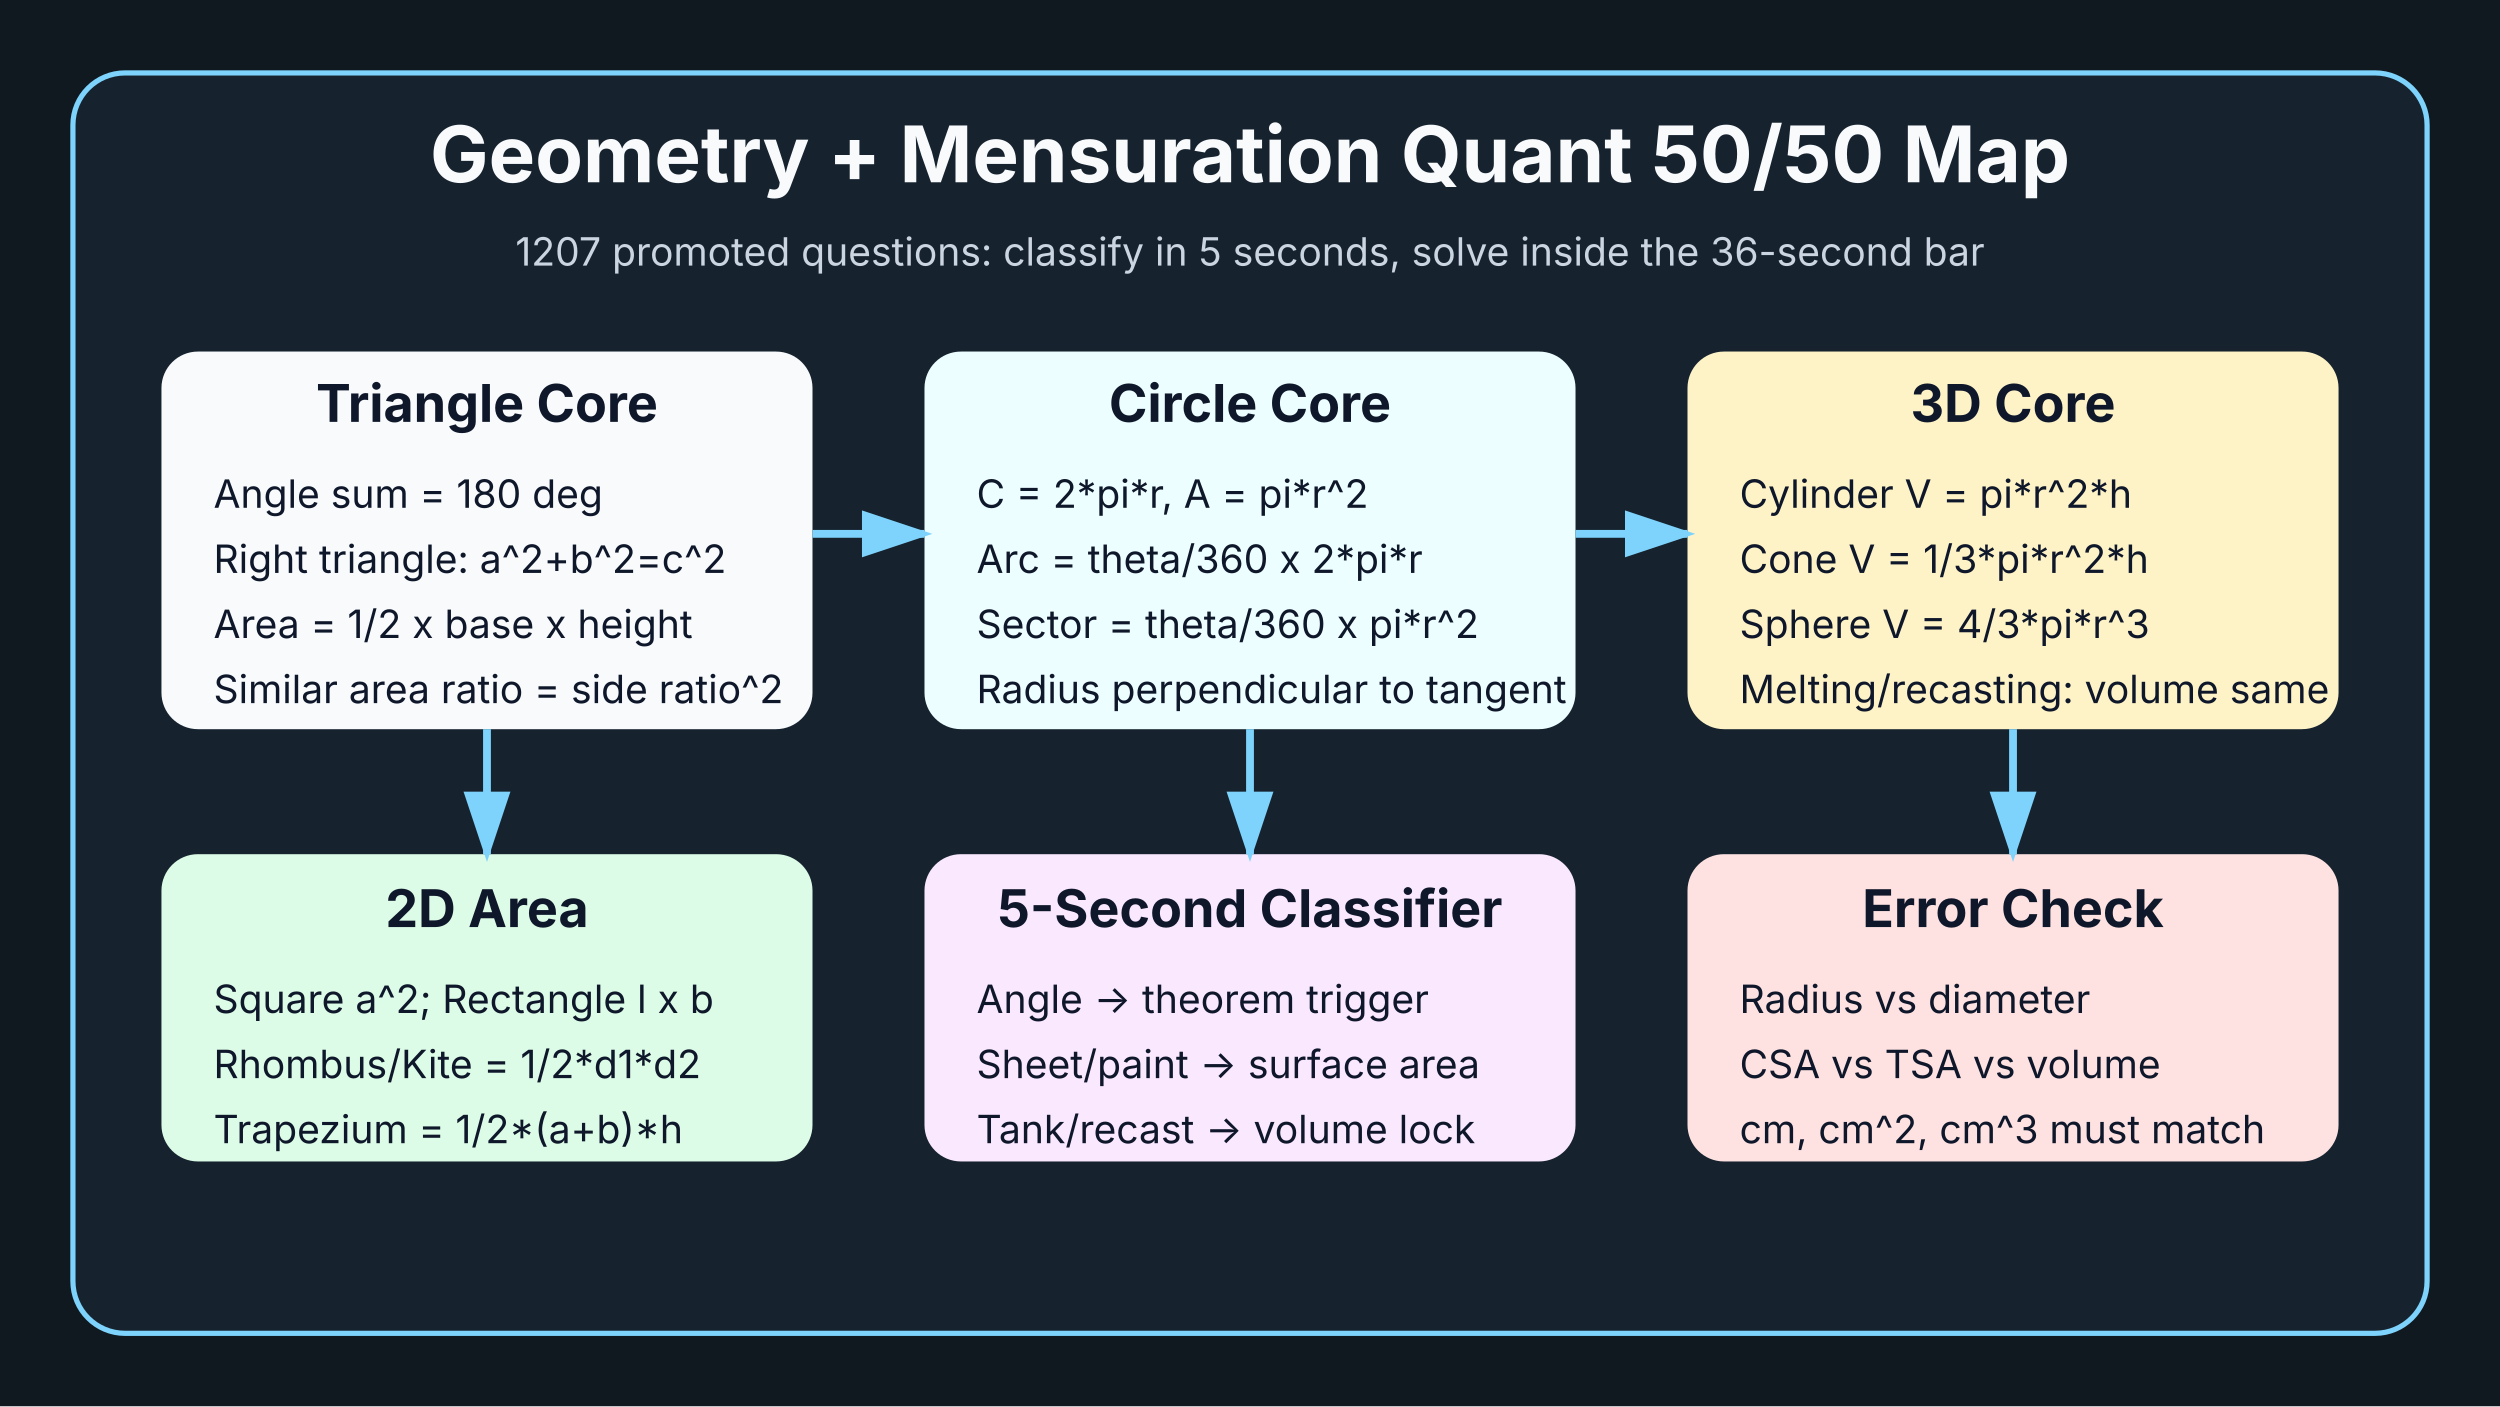
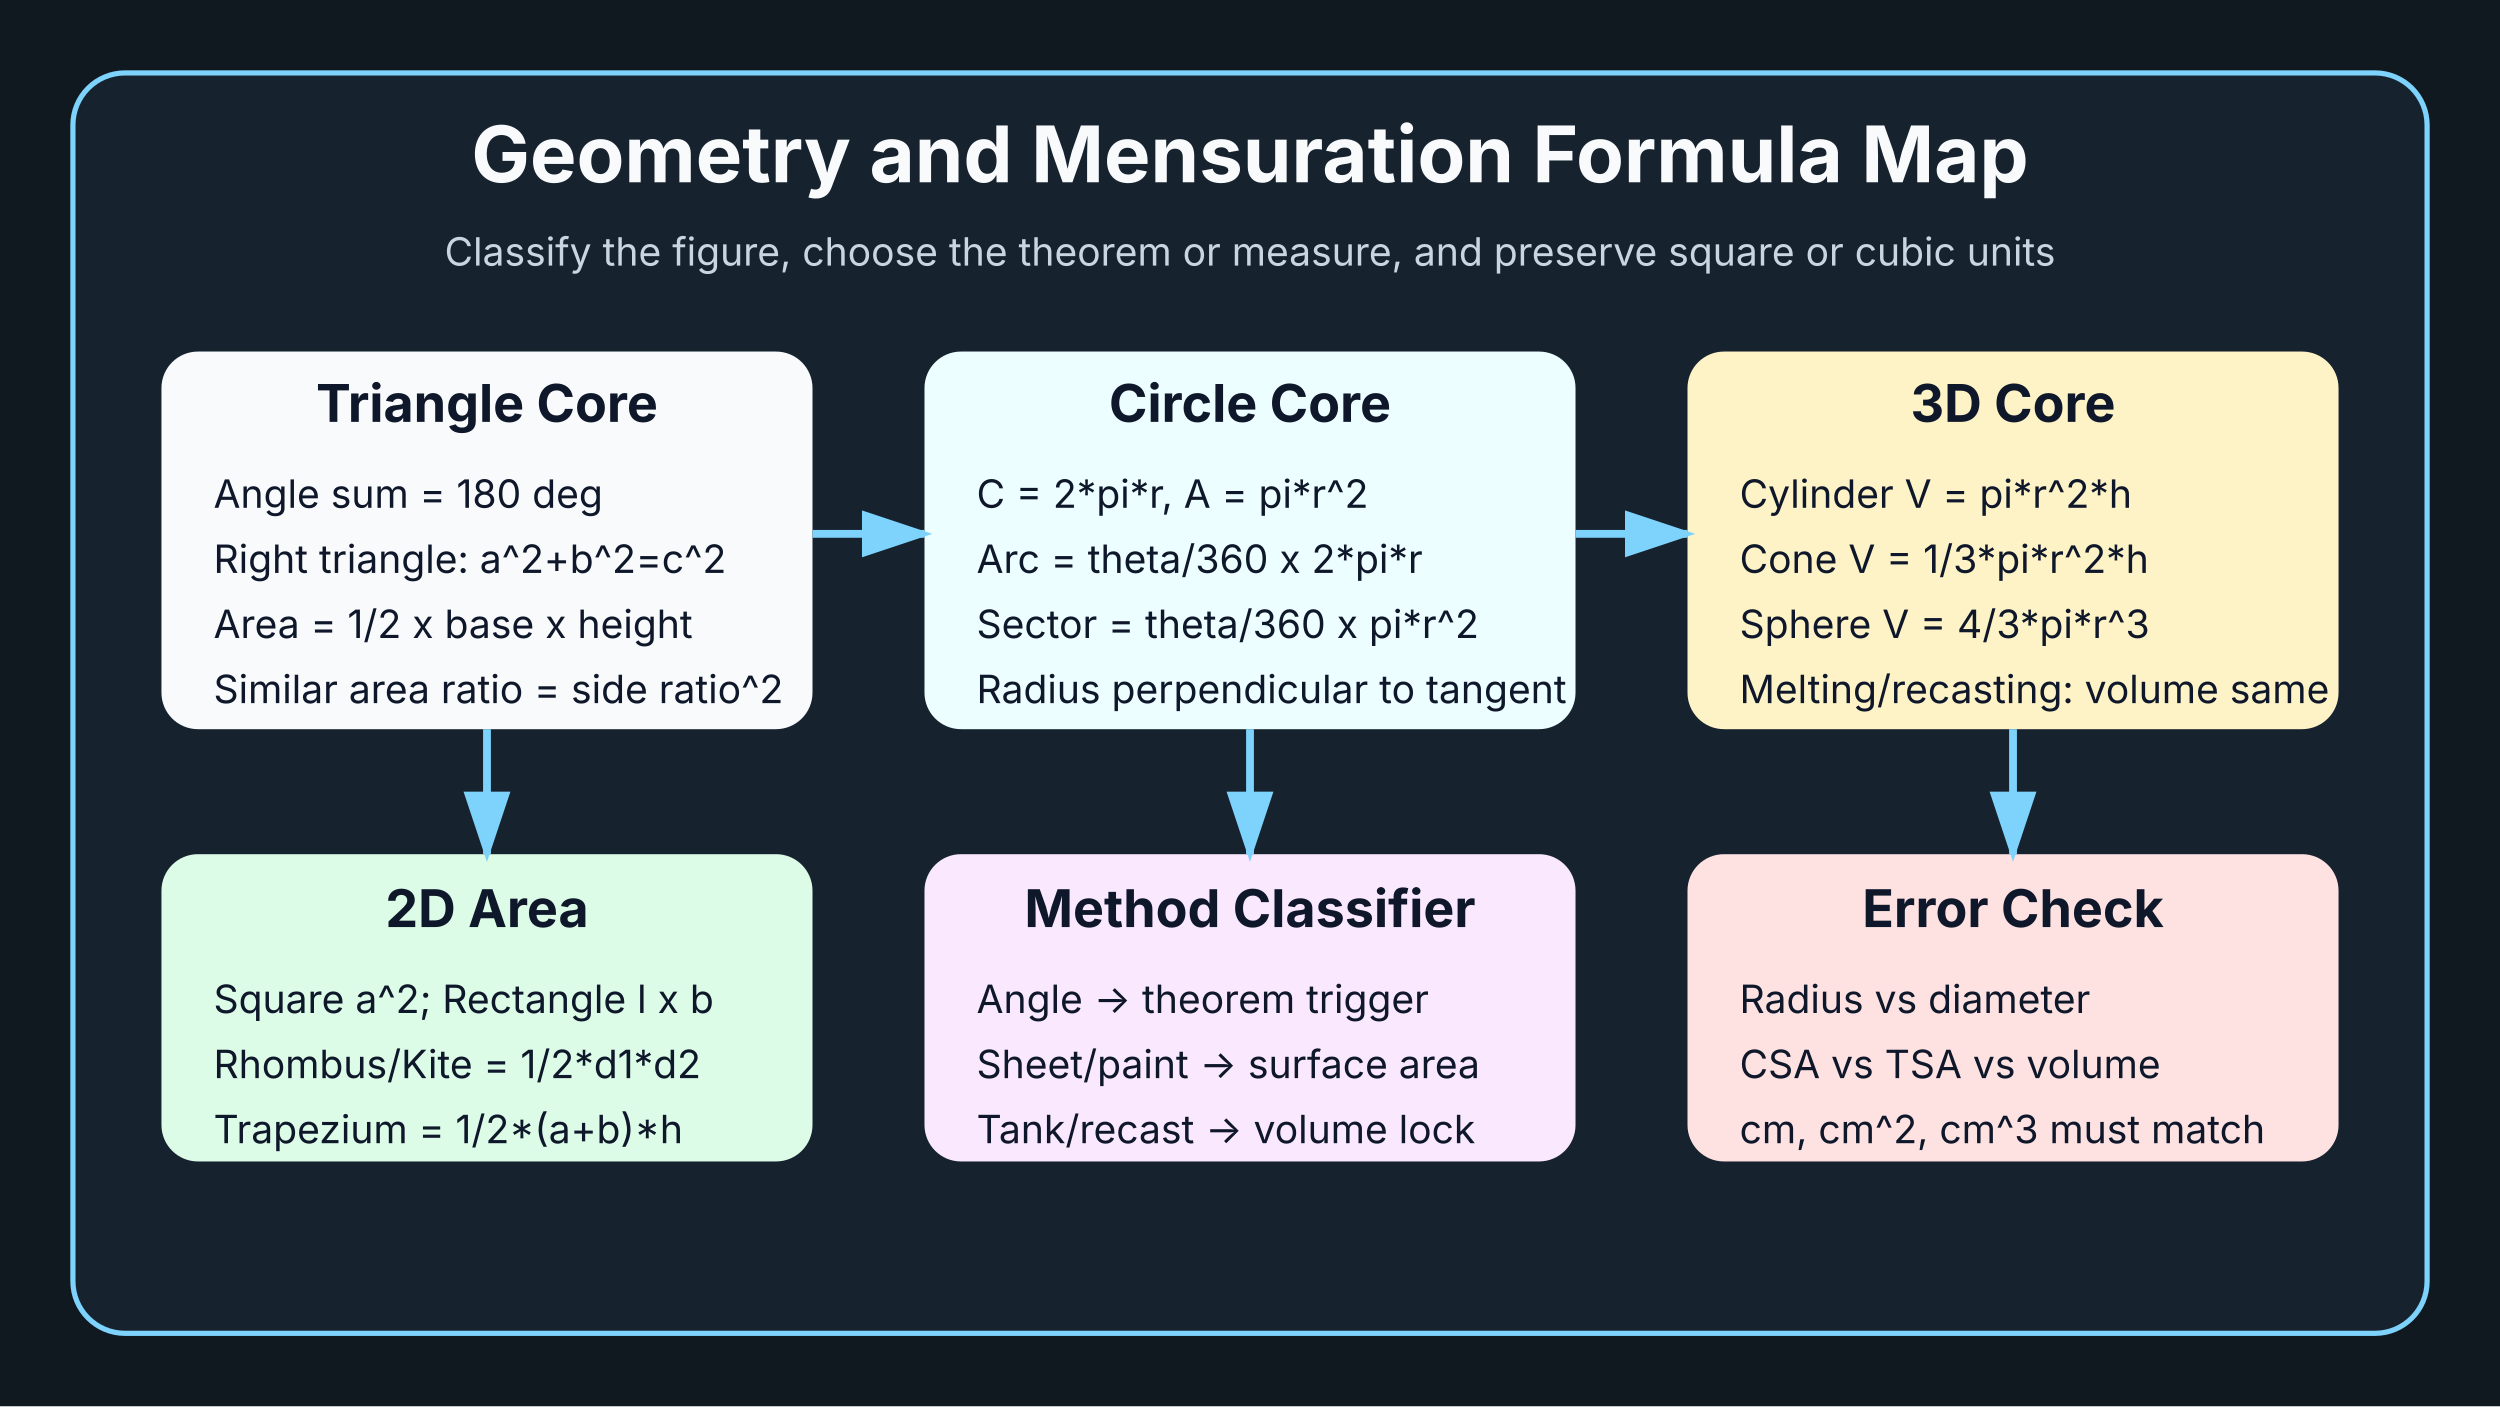
<svg xmlns="http://www.w3.org/2000/svg" width="960" height="540" viewBox="0 0 960 540" role="img" aria-labelledby="title desc">
  <rect width="960" height="540" fill="#101820" />
  <rect x="28" y="28" width="904" height="484" rx="20" fill="#16232f" stroke="#7dd3fc" stroke-width="2" />
-   <text x="480" y="70" text-anchor="middle" fill="#f8fafc" font-family="Inter, Arial, sans-serif" font-size="30" font-weight="700">Geometry + Mensuration Quant 50/50 Map</text>
-   <text x="480" y="102" text-anchor="middle" fill="#cbd5e1" font-family="Inter, Arial, sans-serif" font-size="15">1207 promoted questions: classify in 5 seconds, solve inside the 36-second bar</text>
+   <text x="480" y="70" text-anchor="middle" fill="#f8fafc" font-family="Inter, Arial, sans-serif" font-size="30" font-weight="700">Geometry and Mensuration Formula Map</text>
+   <text x="480" y="102" text-anchor="middle" fill="#cbd5e1" font-family="Inter, Arial, sans-serif" font-size="15">Classify the figure, choose the theorem or measure, and preserve square or cubic units</text>
  <g font-family="Inter, Arial, sans-serif" font-size="15">
    <rect x="62" y="135" width="250" height="145" rx="14" fill="#f8fafc" />
    <text x="187" y="162" text-anchor="middle" fill="#0f172a" font-size="20" font-weight="700">Triangle Core</text>
    <text x="82" y="195" fill="#0f172a">Angle sum = 180 deg</text>
    <text x="82" y="220" fill="#0f172a">Right triangle: a^2+b^2=c^2</text>
    <text x="82" y="245" fill="#0f172a">Area = 1/2 x base x height</text>
    <text x="82" y="270" fill="#0f172a">Similar area ratio = side ratio^2</text>
    <rect x="355" y="135" width="250" height="145" rx="14" fill="#ecfeff" />
    <text x="480" y="162" text-anchor="middle" fill="#0f172a" font-size="20" font-weight="700">Circle Core</text>
    <text x="375" y="195" fill="#0f172a">C = 2*pi*r, A = pi*r^2</text>
    <text x="375" y="220" fill="#0f172a">Arc = theta/360 x 2*pi*r</text>
    <text x="375" y="245" fill="#0f172a">Sector = theta/360 x pi*r^2</text>
    <text x="375" y="270" fill="#0f172a">Radius perpendicular to tangent</text>
    <rect x="648" y="135" width="250" height="145" rx="14" fill="#fef3c7" />
    <text x="773" y="162" text-anchor="middle" fill="#0f172a" font-size="20" font-weight="700">3D Core</text>
    <text x="668" y="195" fill="#0f172a">Cylinder V = pi*r^2*h</text>
    <text x="668" y="220" fill="#0f172a">Cone V = 1/3*pi*r^2*h</text>
    <text x="668" y="245" fill="#0f172a">Sphere V = 4/3*pi*r^3</text>
    <text x="668" y="270" fill="#0f172a">Melting/recasting: volume same</text>
    <rect x="62" y="328" width="250" height="118" rx="14" fill="#dcfce7" />
    <text x="187" y="356" text-anchor="middle" fill="#0f172a" font-size="20" font-weight="700">2D Area</text>
    <text x="82" y="389" fill="#0f172a">Square a^2; Rectangle l x b</text>
    <text x="82" y="414" fill="#0f172a">Rhombus/Kite = 1/2*d1*d2</text>
    <text x="82" y="439" fill="#0f172a">Trapezium = 1/2*(a+b)*h</text>
    <rect x="355" y="328" width="250" height="118" rx="14" fill="#fae8ff" />
-     <text x="480" y="356" text-anchor="middle" fill="#0f172a" font-size="20" font-weight="700">5-Second Classifier</text>
+     <text x="480" y="356" text-anchor="middle" fill="#0f172a" font-size="20" font-weight="700">Method Classifier</text>
    <text x="375" y="389" fill="#0f172a">Angle -&gt; theorem trigger</text>
    <text x="375" y="414" fill="#0f172a">Sheet/paint -&gt; surface area</text>
    <text x="375" y="439" fill="#0f172a">Tank/recast -&gt; volume lock</text>
    <rect x="648" y="328" width="250" height="118" rx="14" fill="#fee2e2" />
    <text x="773" y="356" text-anchor="middle" fill="#0f172a" font-size="20" font-weight="700">Error Check</text>
    <text x="668" y="389" fill="#0f172a">Radius vs diameter</text>
    <text x="668" y="414" fill="#0f172a">CSA vs TSA vs volume</text>
    <text x="668" y="439" fill="#0f172a">cm, cm^2, cm^3 must match</text>
  </g>
  <g stroke="#7dd3fc" stroke-width="3" fill="none" marker-end="url(#arrow)">
    <path d="M312 205 H355" />
    <path d="M605 205 H648" />
    <path d="M187 280 V328" />
    <path d="M480 280 V328" />
    <path d="M773 280 V328" />
  </g>
  <defs>
    <marker id="arrow" markerWidth="10" markerHeight="10" refX="8" refY="3" orient="auto">
      <path d="M0,0 L0,6 L9,3 z" fill="#7dd3fc" />
    </marker>
  </defs>
</svg>
